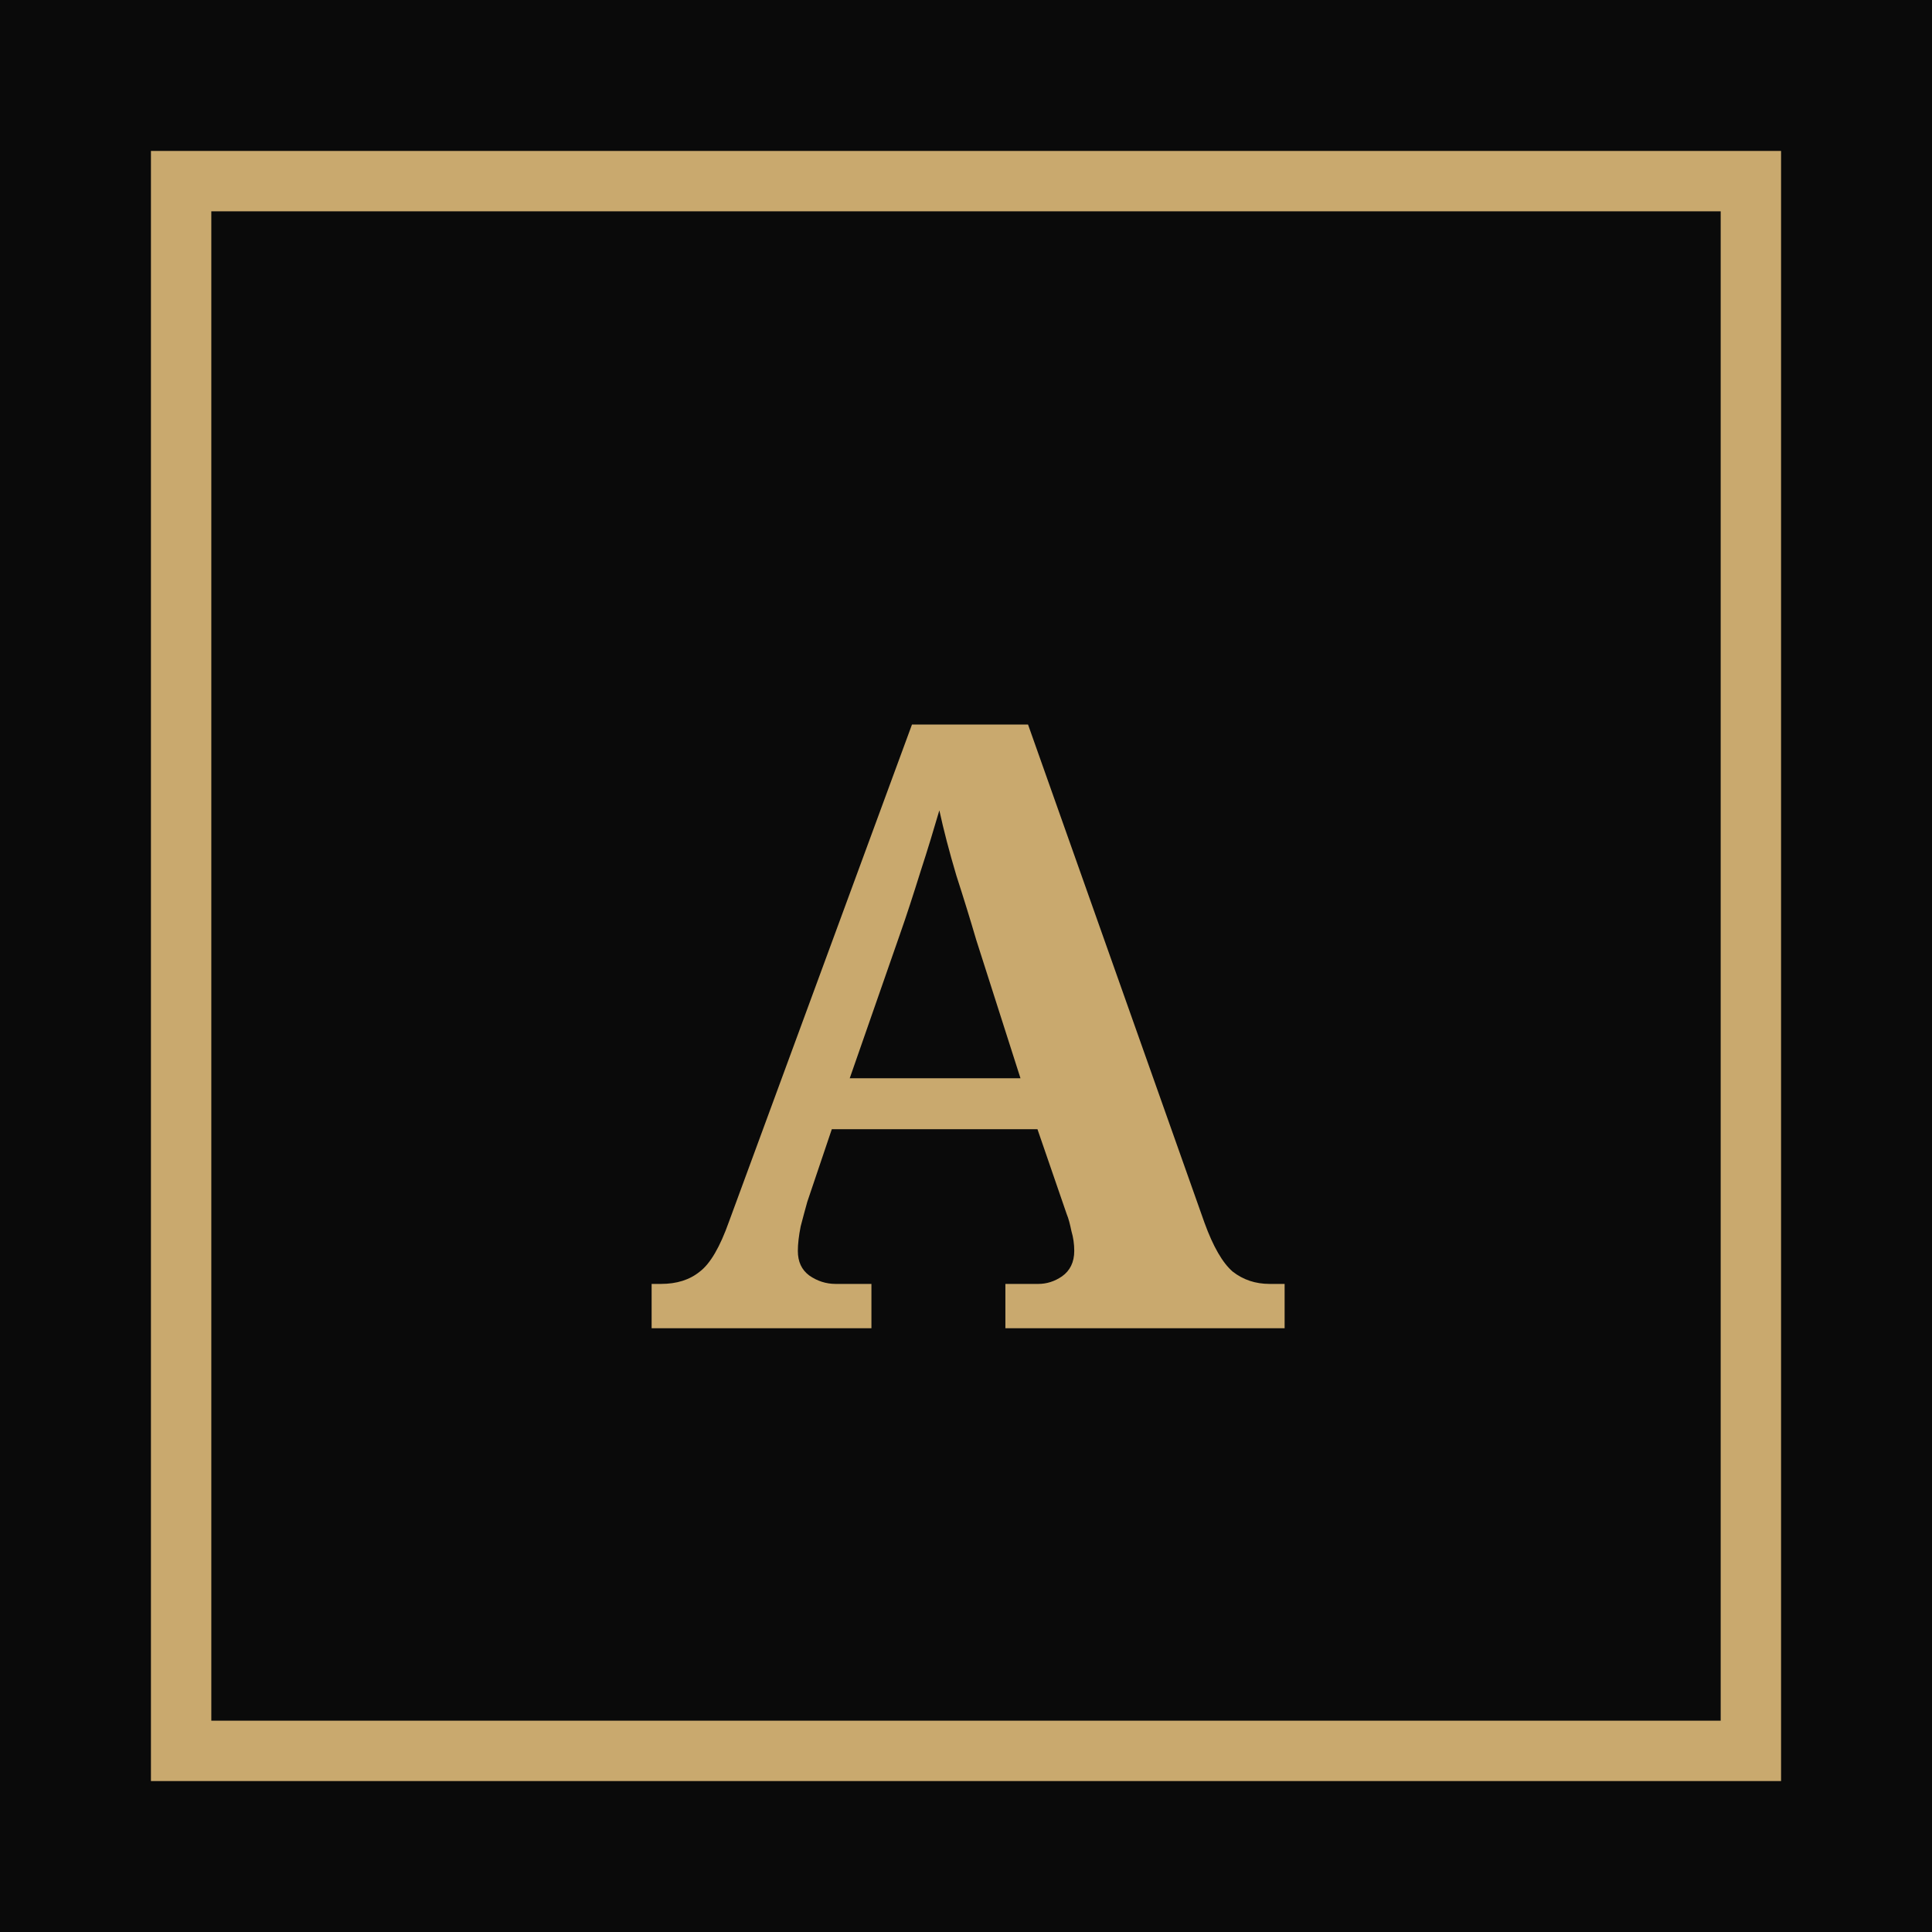
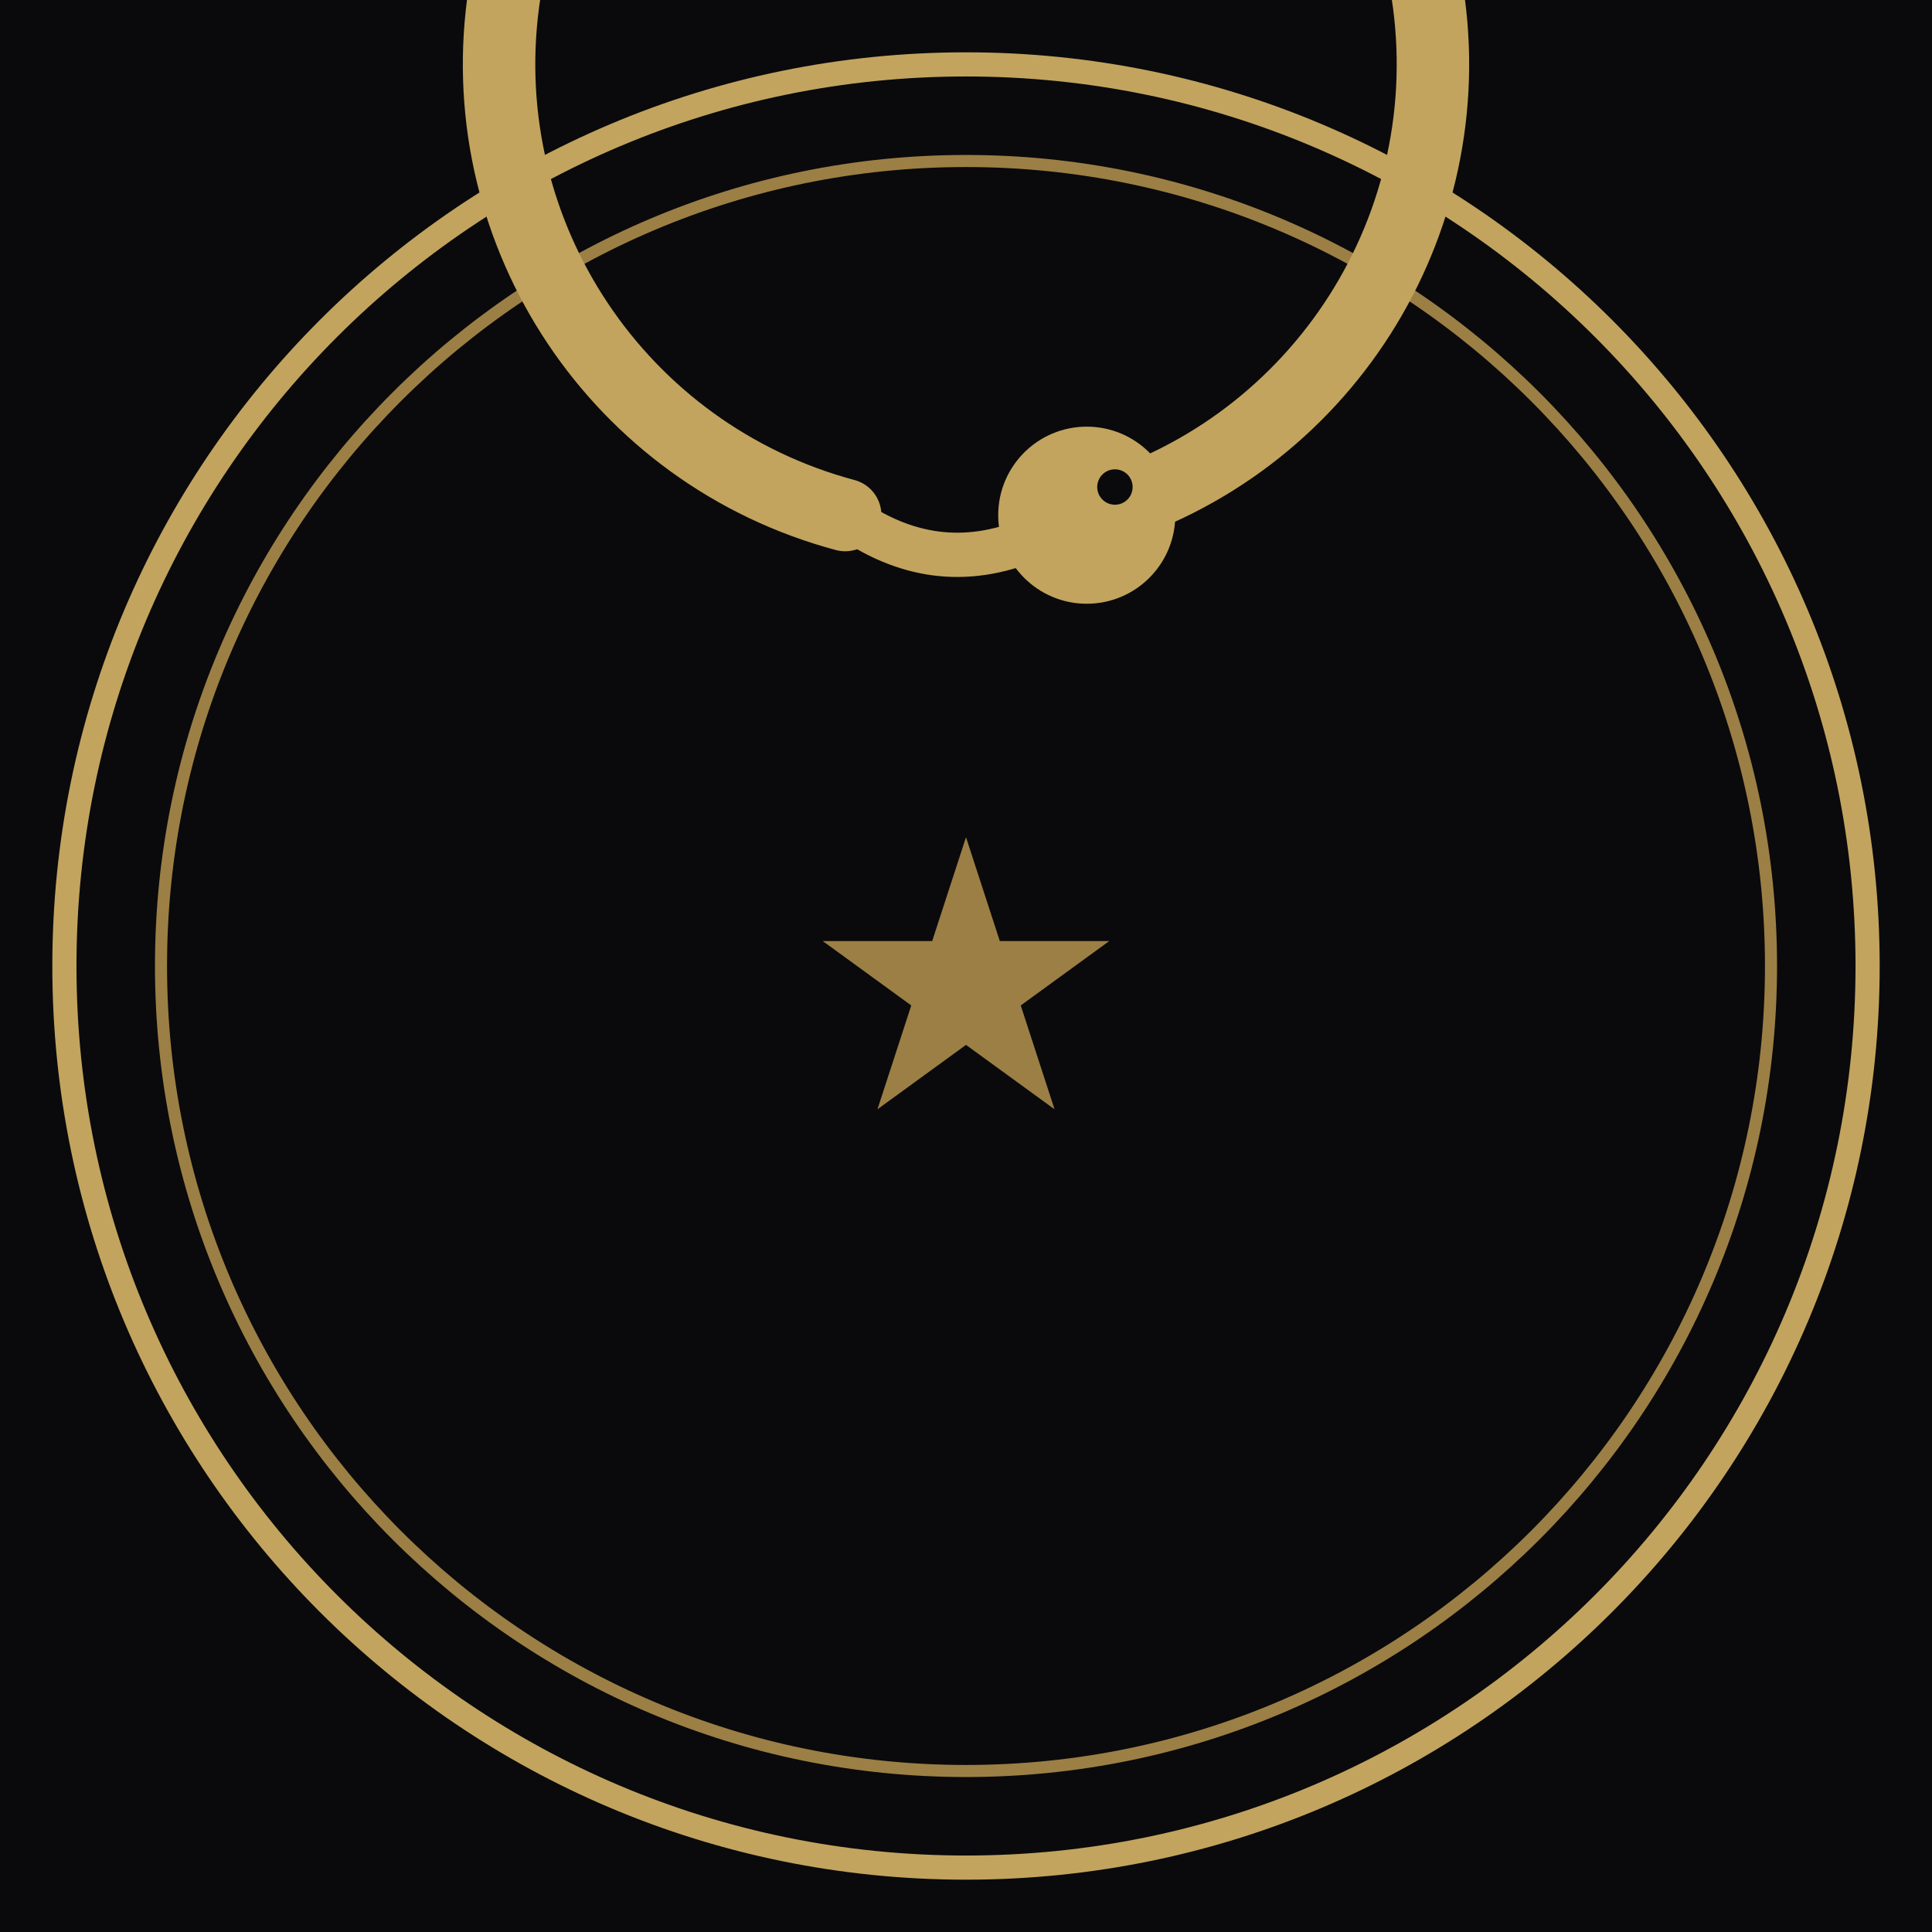
- <svg xmlns="http://www.w3.org/2000/svg" viewBox="0 0 32 32">
-   <rect width="32" height="32" fill="#0a0a0a" />
-   <rect x="3" y="3" width="26" height="26" fill="none" stroke="#c9a96e" stroke-width="1" />
-   <text x="16" y="22" text-anchor="middle" font-family="Georgia, serif" font-size="14" font-weight="700" fill="#c9a96e" letter-spacing="1">A</text>
+ <svg xmlns="http://www.w3.org/2000/svg" viewBox="0 0 240 240">
+   <rect width="240" height="240" fill="#0a0a0c" />
+   <circle cx="120" cy="120" r="112" fill="none" stroke="#c2a45e" stroke-width="3" />
+   <circle cx="120" cy="120" r="100" fill="none" stroke="#9c7f44" stroke-width="1.5" />
+   <path d="M 104.99,63.98 A 58,58 0 1 1 135.01,63.98" fill="none" stroke="#c2a45e" stroke-width="9" stroke-linecap="round" />
+   <circle cx="135" cy="64" r="11" fill="#c2a45e" />
+   <circle cx="138.5" cy="60.5" r="2.2" fill="#0a0a0c" />
+   <path d="M 105,64 Q 116,72 128,67" fill="none" stroke="#c2a45e" stroke-width="5.5" stroke-linecap="round" />
+   <polygon points="120,104 124.2,116.9 137.8,116.9 126.8,124.9 131,137.8 120,129.8 109,137.8 113.2,124.9 102.2,116.9 115.8,116.9" fill="#9c7f44" />
</svg>
